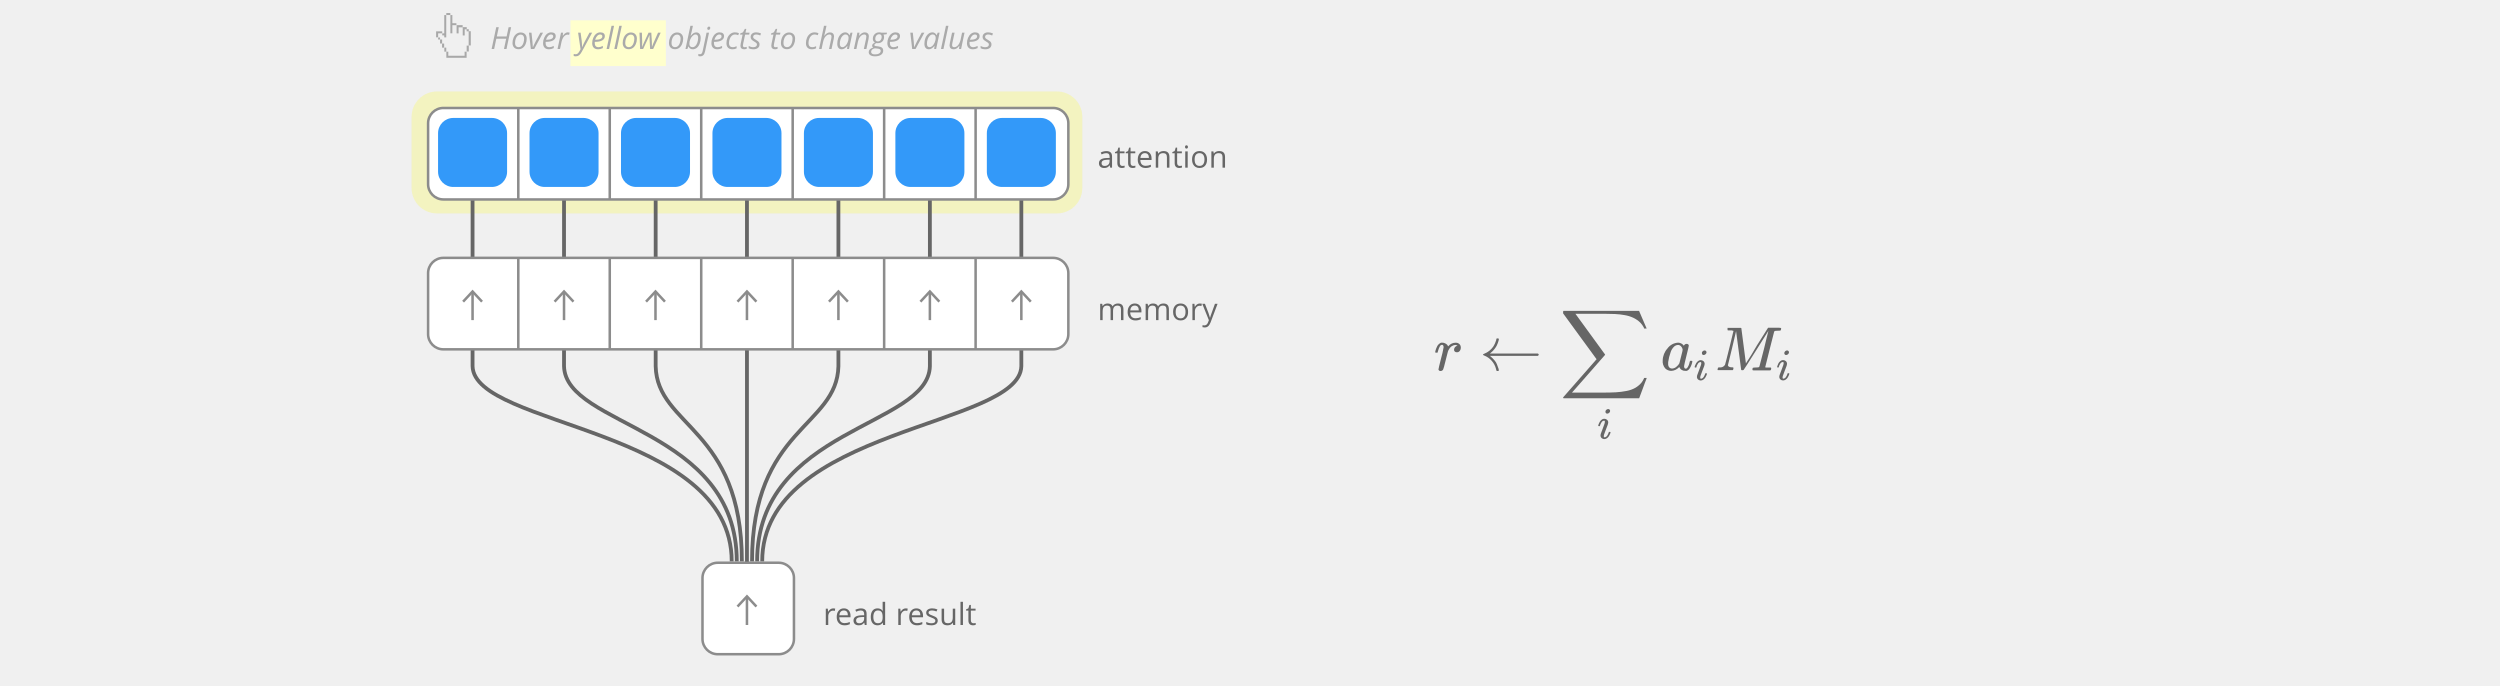
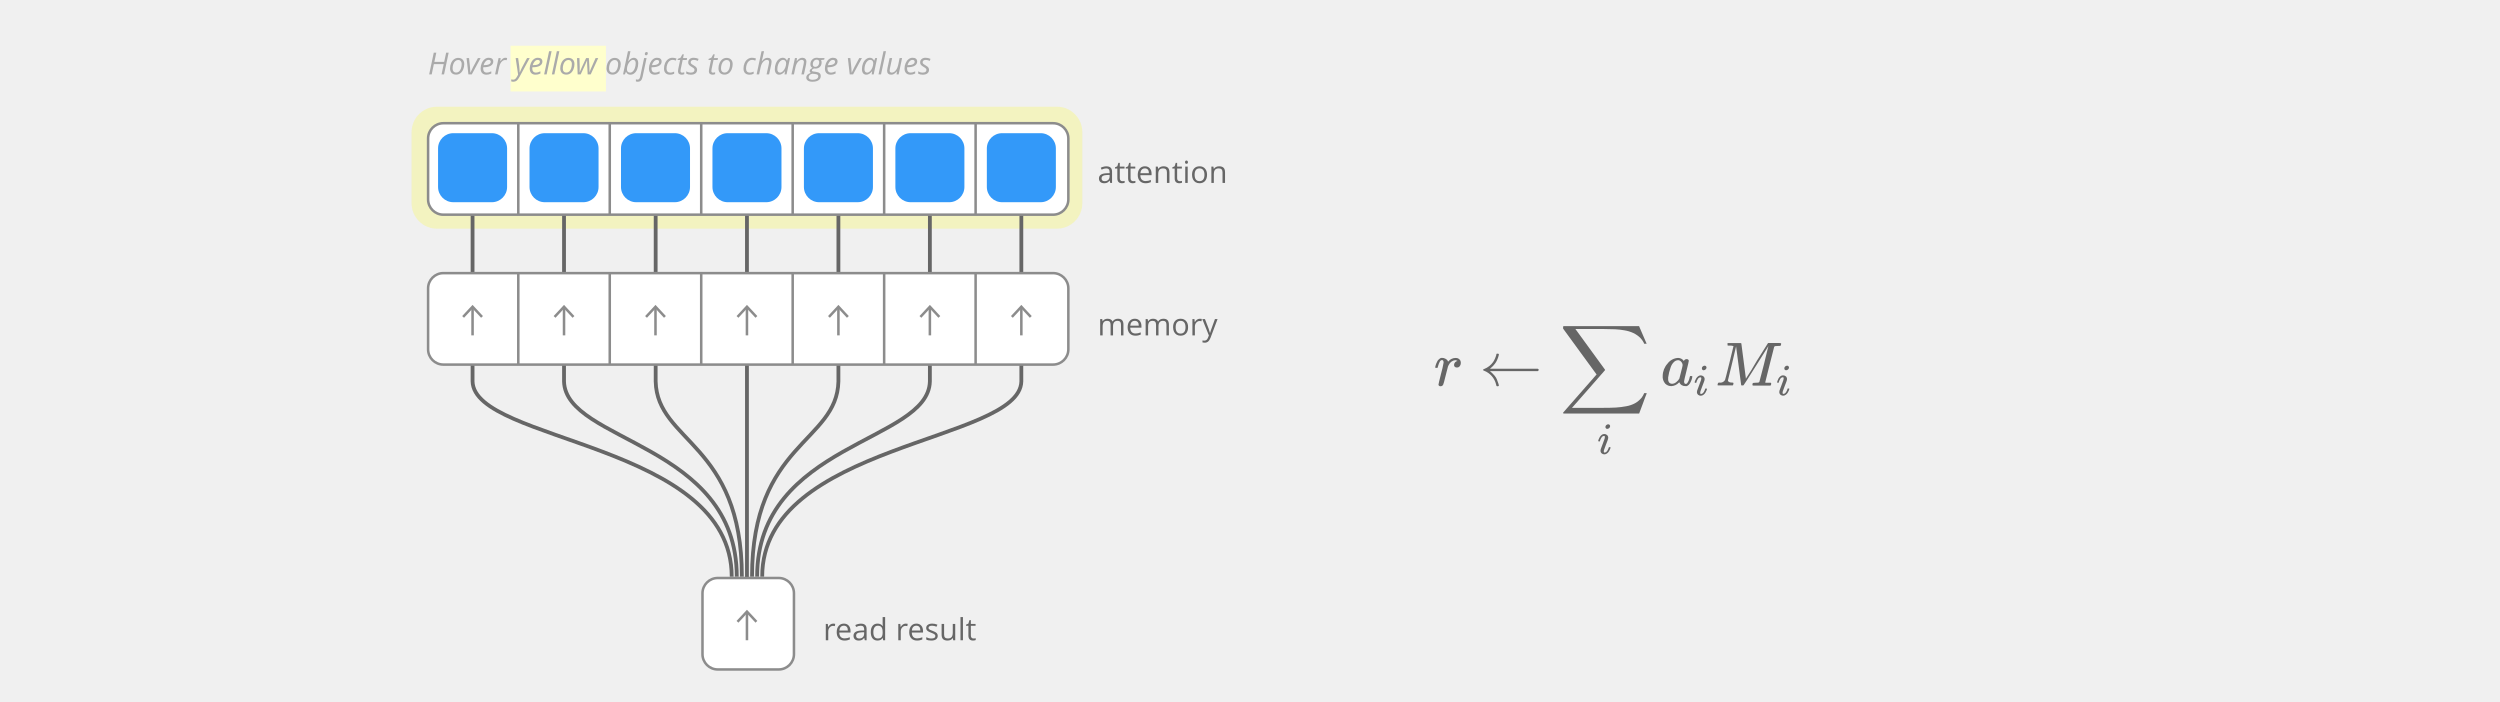
- <svg xmlns="http://www.w3.org/2000/svg" xmlns:xlink="http://www.w3.org/1999/xlink" id="background" width="984" height="270" viewBox="0 0 984 270">
+ <svg xmlns="http://www.w3.org/2000/svg" xmlns:xlink="http://www.w3.org/1999/xlink" id="background" width="984" height="276" viewBox="0 0 984 276">
  <defs>
    <symbol id="array-7" data-name="array-7" viewBox="0 0 253 37">
      <rect x="0.5" y="0.5" width="252" height="36" rx="6" ry="6" fill="#fff" stroke="#8c8c8c" stroke-miterlimit="10" />
      <line x1="36" y1="36.5" x2="36" y2="0.5" fill="none" stroke="#8c8c8c" stroke-miterlimit="10" />
      <line x1="72" y1="36.5" x2="72" y2="0.5" fill="none" stroke="#8c8c8c" stroke-miterlimit="10" />
      <line x1="108" y1="36.5" x2="108" y2="0.5" fill="none" stroke="#8c8c8c" stroke-miterlimit="10" />
      <line x1="144" y1="36.5" x2="144" y2="0.5" fill="none" stroke="#8c8c8c" stroke-miterlimit="10" />
      <line x1="180" y1="36.5" x2="180" y2="0.5" fill="none" stroke="#8c8c8c" stroke-miterlimit="10" />
      <line x1="216" y1="36.5" x2="216" y2="0.5" fill="none" stroke="#8c8c8c" stroke-miterlimit="10" />
    </symbol>
    <symbol id="array-1" data-name="array-1" viewBox="0 0 37 37">
      <rect x="0.5" y="0.5" width="36" height="36" rx="6" ry="6" fill="#fff" stroke="#8c8c8c" stroke-miterlimit="10" />
    </symbol>
    <symbol id="array-vector" data-name="array-vector" viewBox="0 0 36 36">
      <rect width="36" height="36" fill="#0080f7" opacity="0" />
      <g>
        <line x1="18" y1="24" x2="18" y2="13.08" fill="none" stroke="#8c8c8c" stroke-miterlimit="10" />
        <polygon points="22.09 16.4 21.36 17.08 18 13.47 14.64 17.08 13.91 16.4 18 12 22.09 16.4" fill="#8c8c8c" />
      </g>
    </symbol>
    <symbol id="array-positive-value" data-name="array-positive-value" viewBox="0 0 36 36">
      <rect width="36" height="36" fill="#0080f7" opacity="0" />
      <rect x="4.42" y="4.42" width="27.17" height="27.17" rx="6" ry="6" fill="#0080f7" opacity="0.8" />
    </symbol>
  </defs>
  <g id="_Group_" data-name="&lt;Group&gt;" opacity="0.2">
-     <rect x="162" y="36" width="264" height="48" rx="10" ry="10" opacity="0.04" />
-     <rect x="162" y="36" width="264" height="48" rx="10" ry="10" fill="#ff0" />
+     <rect x="162" y="42" width="264" height="48" rx="10" ry="10" opacity="0.04" />
+     <rect x="162" y="42" width="264" height="48" rx="10" ry="10" fill="#ff0" />
  </g>
  <g id="paths">
-     <path id="edge0" d="M186,78v66.12c0.56,24,102,24.22,102,76.88" fill="none" stroke="#666" stroke-miterlimit="10" stroke-width="1.5" />
-     <path id="edge1" d="M222,78v66.12c0.56,24,68,24.22,68,76.88" fill="none" stroke="#666" stroke-miterlimit="10" stroke-width="1.5" />
-     <path id="edge2" d="M258.07,78v66.12c0.56,24,33.93,24.22,33.93,76.88" fill="none" stroke="#666" stroke-miterlimit="10" stroke-width="1.5" />
-     <path id="edge3" d="M294,78V222" fill="none" stroke="#666" stroke-miterlimit="10" stroke-width="1.5" />
-     <path id="edge4" d="M330,78v66.12c-0.56,24-34,24.22-34,76.88" fill="none" stroke="#666" stroke-miterlimit="10" stroke-width="1.5" />
-     <path id="edge5" d="M366,78v66.12c-0.56,24-68,24.22-68,76.88" fill="none" stroke="#666" stroke-miterlimit="10" stroke-width="1.5" />
-     <path id="edge6" d="M402,78v66.12c-0.56,24-102,24.22-102,76.88" fill="none" stroke="#666" stroke-miterlimit="10" stroke-width="1.5" />
+     <path id="edge0" d="M186,84v66.12c0.56,24,102,24.22,102,76.88" fill="none" stroke="#666" stroke-miterlimit="10" stroke-width="1.5" />
+     <path id="edge1" d="M222,84v66.12c0.56,24,68,24.22,68,76.88" fill="none" stroke="#666" stroke-miterlimit="10" stroke-width="1.5" />
+     <path id="edge2" d="M258.07,84v66.12c0.56,24,33.93,24.22,33.93,76.88" fill="none" stroke="#666" stroke-miterlimit="10" stroke-width="1.5" />
+     <path id="edge3" d="M294,84V228" fill="none" stroke="#666" stroke-miterlimit="10" stroke-width="1.5" />
+     <path id="edge4" d="M330,84v66.12c-0.56,24-34,24.22-34,76.88" fill="none" stroke="#666" stroke-miterlimit="10" stroke-width="1.5" />
+     <path id="edge5" d="M366,84v66.12c-0.56,24-68,24.22-68,76.88" fill="none" stroke="#666" stroke-miterlimit="10" stroke-width="1.5" />
+     <path id="edge6" d="M402,84v66.12c-0.56,24-102,24.22-102,76.88" fill="none" stroke="#666" stroke-miterlimit="10" stroke-width="1.5" />
  </g>
-   <rect x="224.53" y="8" width="37.55" height="18" fill="#ffffcd" />
-   <use id="array-7-3" data-name="array-7" width="253" height="37" transform="translate(168 42)" xlink:href="#array-7" />
-   <use width="253" height="37" transform="translate(168 101)" xlink:href="#array-7" />
-   <use width="37" height="37" transform="translate(276 221)" xlink:href="#array-1" />
-   <text transform="translate(432 66)" font-size="12" fill="#666" font-family="Open Sans">attention</text>
-   <text transform="translate(193 19.28)" font-size="12" fill="#aaa" font-family="Open Sans" font-style="italic">Hover yellow objects to change values</text>
-   <text transform="translate(432 126)" font-size="12" fill="#666" font-family="Open Sans">memory</text>
-   <text transform="translate(324 246)" font-size="12" fill="#666" font-family="Open Sans">read result</text>
-   <use id="read-result" width="36" height="36" transform="translate(276 222)" xlink:href="#array-vector" />
+   <rect x="200.95" y="18" width="37.55" height="18" fill="#ffffcd" />
+   <use id="array-7-3" data-name="array-7" width="253" height="37" transform="translate(168 48)" xlink:href="#array-7" />
+   <use width="253" height="37" transform="translate(168 107)" xlink:href="#array-7" />
+   <use width="37" height="37" transform="translate(276 227)" xlink:href="#array-1" />
+   <text transform="translate(432 72)" font-size="12" fill="#666" font-family="Open Sans">attention</text>
+   <text transform="translate(168.42 29.28)" font-size="12" fill="#aaa" font-family="Open Sans" font-style="italic">Hover yellow objects to change values</text>
+   <text transform="translate(432 132)" font-size="12" fill="#666" font-family="Open Sans">memory</text>
+   <text transform="translate(324 252)" font-size="12" fill="#666" font-family="Open Sans">read result</text>
+   <use id="read-result" width="36" height="36" transform="translate(276 228)" xlink:href="#array-vector" />
  <g id="attention">
-     <use width="36" height="36" transform="translate(168 42)" xlink:href="#array-positive-value" />
-     <use width="36" height="36" transform="translate(204 42)" xlink:href="#array-positive-value" />
-     <use width="36" height="36" transform="translate(240 42)" xlink:href="#array-positive-value" />
-     <use width="36" height="36" transform="translate(276 42)" xlink:href="#array-positive-value" />
-     <use width="36" height="36" transform="translate(312 42)" xlink:href="#array-positive-value" />
-     <use width="36" height="36" transform="translate(348 42)" xlink:href="#array-positive-value" />
-     <use width="36" height="36" transform="translate(384 42)" xlink:href="#array-positive-value" />
+     <use width="36" height="36" transform="translate(168 48)" xlink:href="#array-positive-value" />
+     <use width="36" height="36" transform="translate(204 48)" xlink:href="#array-positive-value" />
+     <use width="36" height="36" transform="translate(240 48)" xlink:href="#array-positive-value" />
+     <use width="36" height="36" transform="translate(276 48)" xlink:href="#array-positive-value" />
+     <use width="36" height="36" transform="translate(312 48)" xlink:href="#array-positive-value" />
+     <use width="36" height="36" transform="translate(348 48)" xlink:href="#array-positive-value" />
+     <use width="36" height="36" transform="translate(384 48)" xlink:href="#array-positive-value" />
  </g>
  <g id="memory">
-     <use width="36" height="36" transform="translate(168 102)" xlink:href="#array-vector" />
-     <use width="36" height="36" transform="translate(204 102)" xlink:href="#array-vector" />
-     <use width="36" height="36" transform="translate(240 102)" xlink:href="#array-vector" />
-     <use width="36" height="36" transform="translate(276 102)" xlink:href="#array-vector" />
-     <use width="36" height="36" transform="translate(312 102)" xlink:href="#array-vector" />
-     <use width="36" height="36" transform="translate(348 102)" xlink:href="#array-vector" />
-     <use id="array-vector-17" data-name="array-vector" width="36" height="36" transform="translate(384 102)" xlink:href="#array-vector" />
+     <use width="36" height="36" transform="translate(168 108)" xlink:href="#array-vector" />
+     <use width="36" height="36" transform="translate(204 108)" xlink:href="#array-vector" />
+     <use width="36" height="36" transform="translate(240 108)" xlink:href="#array-vector" />
+     <use width="36" height="36" transform="translate(276 108)" xlink:href="#array-vector" />
+     <use width="36" height="36" transform="translate(312 108)" xlink:href="#array-vector" />
+     <use width="36" height="36" transform="translate(348 108)" xlink:href="#array-vector" />
+     <use id="array-vector-17" data-name="array-vector" width="36" height="36" transform="translate(384 108)" xlink:href="#array-vector" />
  </g>
-   <g id="LwC7Nw" opacity="0.3">
-     <g>
-       <path d="M174.06,13.12c0-.12,0-0.25,0-0.37s0-.27,0-0.41h-2.41v2.39h0.8V13.13h1.18l0.43,0v0.82h0.79v0.79h0.8V14.64q0-3.15,0-6.3,0-1.21,0-2.42h1.59V5.13h-1.59V5.91h-0.8v7.19h-0.79Zm5.62-3.2a0.59,0.59,0,0,1,0-.1c0-.2,0-0.39,0-0.59,0,0,0-.06,0-0.1h-1.59V5.94h-0.8v7.18h0.8V9.93h1.62s0,0.08,0,.12q0,1.48,0,3s0,0.09,0,.14h0.8V10.73h1.61v3.2h0.79V11.51l0.75,0s0,0,0,.07c0,0.19,0,.38,0,0.57s0,0.09,0,.14h0.72a0.07,0.07,0,0,1,.08.08c0,0.31,0,.63,0,0.94q0,2.24,0,4.48s0,0.07,0,.11h-0.79s0,0,0,.06q0,1.13,0,2.26s0,0.06,0,.08h-0.81v1.58h-6.4v-1.6h-0.8V18.74h-0.78a15,15,0,0,0,0,1.6h0.79v2.4c2.69,0,5.35,0,8,0,0-.13,0-0.25,0-0.36,0-.61,0-1.22,0-1.83a2,2,0,0,0,0-.21h0.71c0.07,0,.09,0,0.09-0.09,0-.59,0-1.17,0-1.76,0-.17,0-0.34,0-0.53l0.39,0h0.4V12.32h-0.8V11.54h-0.8V10.73h-1.61V9.93H180ZM174,17.14v1.6h0.69a0.09,0.09,0,0,0,.11-0.1c0-.43,0-0.85,0-1.28,0-.07,0-0.15,0-0.23h-0.8v-1.6h-0.81v-0.8h-0.77a3.55,3.55,0,0,0,0,.81h0.76s0,0.06,0,.09c0,0.18,0,.36,0,0.54s0,0.59,0,.89a0.06,0.06,0,0,0,.07.07H174Z" fill="#fff" />
-       <path d="M183.67,20.34s0-.06,0-0.08q0-1.13,0-2.26s0,0,0-.06h0.79s0-.07,0-0.11q0-2.24,0-4.48c0-.31,0-0.63,0-0.94a0.07,0.07,0,0,0-.08-0.08h-0.72c0-.05,0-0.1,0-0.14s0-.38,0-0.57c0,0,0-.07,0-0.07l-0.75,0v2.41h-0.79v-3.2h-1.61v2.39h-0.8s0-.09,0-0.14q0-1.48,0-3s0-.08,0-0.12h0l0.33,0h2.06v0.79h1.61v0.81h0.8v0.79h0.8v5.61h-0.4l-0.39,0c0,0.19,0,.36,0,0.53,0,0.59,0,1.17,0,1.76,0,0.07,0,.09-0.09.09h-0.71Z" />
-       <path d="M183.67,20.34a2,2,0,0,1,0,.21c0,0.61,0,1.22,0,1.83,0,0.11,0,.23,0,0.36-2.67,0-5.33,0-8,0v-2.4h-0.79a15,15,0,0,1,0-1.6h0.78v1.59h0.8v1.6h6.4V20.34h0.81Z" />
-       <path d="M175.65,5.91q0,1.21,0,2.43,0,3.15,0,6.3v0.09h-0.8V13.94h-0.79V13.11h0.79V5.93h0.8Z" />
-       <path d="M179.68,9.91h-1.62v3.2h-0.8V5.94h0.8V9.12h1.59s0,0.07,0,.1c0,0.2,0,.39,0,0.59a0.58,0.58,0,0,0,0,.1h0Z" />
-       <path d="M174,17.14h-0.73a0.06,0.06,0,0,1-.07-0.07c0-.3,0-0.59,0-0.89s0-.36,0-0.54c0,0,0-.05,0-0.09h-0.76a3.55,3.55,0,0,1,0-.81h0.77v0.8h0.81v1.6h0.8c0,0.08,0,.16,0,0.23,0,0.43,0,.85,0,1.28a0.09,0.09,0,0,1-.11.1H174v-1.6Z" />
-       <path d="M174.06,13.11l-0.43,0h-1.18v1.59h-0.8V12.34h2.41c0,0.14,0,.28,0,0.41s0,0.25,0,.37h0Z" />
-       <path d="M175.66,5.91V5.13h1.59V5.92h-1.59Z" />
-     </g>
-   </g>
-   <path d="M564.91,138.67a1.71,1.71,0,0,0,0-.2l0.12-.54a4.64,4.64,0,0,1,.25-0.76q0.15-.35.37-0.81a2.63,2.63,0,0,1,.49-0.74,5.53,5.53,0,0,1,.64-0.54,1.12,1.12,0,0,1,.81-0.22,2.59,2.59,0,0,1,1.26.3,3,3,0,0,1,.76.54,1.06,1.06,0,0,1,.27.49,0.26,0.26,0,0,0,.07.15,0.87,0.87,0,0,0,.2-0.17,3.63,3.63,0,0,1,2.74-1.28H573a1.93,1.93,0,0,1,1.78,1,2.34,2.34,0,0,1,.2.91,2,2,0,0,1-.32,1.18,1.53,1.53,0,0,1-.64.57,1.39,1.39,0,0,1-.62.1,1.12,1.12,0,0,1-.79-0.27,0.92,0.92,0,0,1-.3-0.72,1.6,1.6,0,0,1,1.38-1.58,1.88,1.88,0,0,0-.89-0.32,3.18,3.18,0,0,0-2.54,1.83,3.28,3.28,0,0,0-.37.81q-0.12.42-.84,3.28-0.84,3.45-1,3.68a1.1,1.1,0,0,1-1.06.67,0.84,0.84,0,0,1-.52-0.15,0.89,0.89,0,0,1-.27-0.3,0.37,0.37,0,0,1,0-.25q0-.32,1-4.24a42.9,42.9,0,0,0,1-4.37q0-1-.64-1a1.06,1.06,0,0,0-.89.69,7.17,7.17,0,0,0-.59,1.5,7,7,0,0,1-.27.89,0.82,0.82,0,0,1-.39,0h-0.35A0.41,0.41,0,0,1,564.91,138.67Z" fill="#666" />
-   <path d="M605.64,139.32v0.27a0.61,0.61,0,0,1-.37.49H586.43l0.42,0.35a6.74,6.74,0,0,1,.72.67q0.35,0.37.81,0.91a5,5,0,0,1,.81,1.38q0.35,0.84.64,1.75a2.77,2.77,0,0,1,.12.62q0,0.27-.49.27h-0.25a0.2,0.2,0,0,1-.15-0.1,1,1,0,0,1-.12-0.22,2.39,2.39,0,0,1-.1-0.47,7.53,7.53,0,0,0-1.68-3.21,7.61,7.61,0,0,0-3-2.1,1,1,0,0,1-.44-0.27,0.29,0.29,0,0,1,.1-0.25,1.64,1.64,0,0,1,.35-0.17,7.58,7.58,0,0,0,2.1-1.23,7.32,7.32,0,0,0,1.41-1.5,8.49,8.49,0,0,0,.79-1.46,12.1,12.1,0,0,0,.42-1.13l0.07-.42a1.82,1.82,0,0,1,.07-0.2,0.27,0.27,0,0,1,.12-0.1,0.76,0.76,0,0,1,.32,0q0.49,0,.49.27a2.77,2.77,0,0,1-.12.62,10.39,10.39,0,0,1-.62,1.7,7.12,7.12,0,0,1-.79,1.33q-0.42.54-.76,0.91a7.36,7.36,0,0,1-.74.69l-0.49.42h18.85a0.61,0.61,0,0,1,.37.49v-0.27Z" fill="#666" />
-   <path d="M615.36,122.37s5,0,14.93,0h14.85l1.43,3.33q1.46,3.4,1.55,3.6h-1L647,128.9a8.34,8.34,0,0,0-1.38-1.92,10.35,10.35,0,0,0-2.74-1.9,13.51,13.51,0,0,0-3.48-1.06,28.7,28.7,0,0,0-3.73-.42q-1.75-.07-4.51-0.1H620.08l0.2,0.27q11.42,15.62,11.47,15.76a0.22,0.22,0,0,1,0,.15l-6.51,7.45-6.51,7.4s1.74,0,5.21,0h3.48q2.2,0,3.16,0,3.36,0,5.43-.12a31.69,31.69,0,0,0,4.12-.52,11.36,11.36,0,0,0,3.48-1.21,9.25,9.25,0,0,0,2.54-2.15,7.82,7.82,0,0,0,1-1.78h1s-0.06.19-.17,0.52-0.32.86-.62,1.6-0.55,1.43-.76,2.07l-1.43,3.82-14.83,0q-14.85,0-14.93,0a0.21,0.21,0,0,1-.15-0.22,0.38,0.38,0,0,1,0-.15l13.15-15s-0.27-.39-0.81-1.11-1.41-1.91-2.59-3.55-2.25-3.11-3.21-4.39l-6.56-9,0-.37A0.8,0.8,0,0,1,615.36,122.37Z" fill="#666" />
-   <path d="M629.05,167.52a1.91,1.91,0,0,1,.16-0.54,8.37,8.37,0,0,1,.42-0.89,2.88,2.88,0,0,1,.77-0.89,1.58,1.58,0,0,1,1-.38,1.65,1.65,0,0,1,1.13.4,1.42,1.42,0,0,1,.47,1.08,3.38,3.38,0,0,1-.24,1q-0.24.68-.7,1.83t-0.73,2a2.86,2.86,0,0,0-.09.56q0,0.44.3,0.44a1.15,1.15,0,0,0,.33-0.05,1.19,1.19,0,0,0,.4-0.24,2.36,2.36,0,0,0,.47-0.61,5.07,5.07,0,0,0,.44-1,0.72,0.72,0,0,1,.09-0.24,0.64,0.64,0,0,1,.3,0q0.35,0,.35.17a1.91,1.91,0,0,1-.16.54,6.87,6.87,0,0,1-.44.89,2.91,2.91,0,0,1-.79.87,1.76,1.76,0,0,1-1.08.38,1.64,1.64,0,0,1-1-.37,1.37,1.37,0,0,1-.49-1.12,1.75,1.75,0,0,1,.09-0.56q0.09-.26.75-2t0.77-2.11a2.89,2.89,0,0,0,.12-0.68q0-.42-0.3-0.42h0a1.22,1.22,0,0,0-1,.58,4.06,4.06,0,0,0-.66,1.47l0,0.05a0.13,0.13,0,0,0,0,.05,0,0,0,0,1,0,0l-0.05,0h-0.45A0.29,0.29,0,0,1,629.05,167.52Zm2.84-5.46a1,1,0,0,1,.33-0.73A1.15,1.15,0,0,1,633,161a0.71,0.71,0,0,1,.52.21,0.77,0.77,0,0,1,.23.52,1,1,0,0,1-.35.73,1.17,1.17,0,0,1-.77.35,0.79,0.79,0,0,1-.49-0.17A0.72,0.72,0,0,1,631.9,162.06Z" fill="#666" />
-   <path d="M662.29,137.66a2.23,2.23,0,0,0-.12-0.54,2.35,2.35,0,0,0-.57-0.86,1.58,1.58,0,0,0-1.13-.49,2.37,2.37,0,0,0-1.65.76,5.16,5.16,0,0,0-1.23,2,19.7,19.7,0,0,0-1,4v0.27a1.32,1.32,0,0,1,0,.3,2.07,2.07,0,0,0,.44,1.53,1.59,1.59,0,0,0,1.06.44,2.79,2.79,0,0,0,1.85-.81A4.15,4.15,0,0,0,661,143q0-.1.67-2.64T662.29,137.66Zm-7.85,4.22a7.29,7.29,0,0,1,1.88-4.74,5.52,5.52,0,0,1,4.22-2.27,2.8,2.8,0,0,1,2.22,1.21,1.23,1.23,0,0,1,1.13-.74,0.88,0.88,0,0,1,.57.2,0.61,0.61,0,0,1,.25.49q0,0.32-.91,3.95t-0.94,4.1a1.32,1.32,0,0,0,.17.81,0.72,0.72,0,0,0,.52.22,1.07,1.07,0,0,0,.49-0.22,5.59,5.59,0,0,0,1-2.37,0.92,0.92,0,0,1,.25-0.52,0.72,0.72,0,0,1,.25,0h0.1q0.47,0,.47.22a3.91,3.91,0,0,1-.12.67,7.74,7.74,0,0,1-.49,1.33,4.2,4.2,0,0,1-.79,1.23,2.44,2.44,0,0,1-.79.52,2.63,2.63,0,0,1-.59,0,2.52,2.52,0,0,1-1.41-.37,1.89,1.89,0,0,1-.74-0.76L661,144.5s0,0-.1,0l-0.1.1a4.33,4.33,0,0,1-3,1.38,3.37,3.37,0,0,1-2.39-1A4.16,4.16,0,0,1,654.44,141.88Z" fill="#666" />
-   <path d="M667,144.45a1.91,1.91,0,0,1,.16-0.54,8.37,8.37,0,0,1,.42-0.89,2.88,2.88,0,0,1,.77-0.89,1.58,1.58,0,0,1,1-.38,1.65,1.65,0,0,1,1.13.4,1.42,1.42,0,0,1,.47,1.08,3.38,3.38,0,0,1-.24,1q-0.24.68-.7,1.83t-0.73,2a2.86,2.86,0,0,0-.09.56q0,0.44.3,0.44a1.15,1.15,0,0,0,.33-0.05,1.19,1.19,0,0,0,.4-0.24,2.36,2.36,0,0,0,.47-0.61,5.07,5.07,0,0,0,.44-1,0.72,0.72,0,0,1,.09-0.24,0.64,0.64,0,0,1,.3,0q0.35,0,.35.17a1.91,1.91,0,0,1-.16.54,6.87,6.87,0,0,1-.44.89,2.91,2.91,0,0,1-.79.87,1.76,1.76,0,0,1-1.08.38,1.64,1.64,0,0,1-1-.37,1.37,1.37,0,0,1-.49-1.12,1.75,1.75,0,0,1,.09-0.56q0.09-.26.75-2t0.77-2.11a2.89,2.89,0,0,0,.12-0.68q0-.42-0.3-0.42h0a1.22,1.22,0,0,0-1,.58,4.06,4.06,0,0,0-.66,1.47l0,0.05a0.13,0.13,0,0,0,0,.05,0,0,0,0,1,0,0l-0.05,0h-0.45A0.29,0.29,0,0,1,667,144.45Zm2.84-5.46a1,1,0,0,1,.33-0.73,1.15,1.15,0,0,1,.77-0.33,0.71,0.71,0,0,1,.52.21,0.77,0.77,0,0,1,.23.52,1,1,0,0,1-.35.73,1.17,1.17,0,0,1-.77.35,0.79,0.79,0,0,1-.49-0.17A0.72,0.72,0,0,1,669.89,139Z" fill="#666" />
-   <path d="M682.3,130.24a2.69,2.69,0,0,0-1.41-.2,7.1,7.1,0,0,1-.76,0,0.21,0.21,0,0,1-.17-0.25s0-.11,0-0.27l0-.17a0.74,0.74,0,0,0,0-.12,0.43,0.43,0,0,1,0-.12q0-.1,0-0.07s0,0,.1,0a0.13,0.13,0,0,1,.12,0,0.35,0.35,0,0,0,.2,0l0.3,0h0.74l1.11,0H685a0.49,0.49,0,0,1,.39.12q0,0.1.91,7l0.89,6.88,0.57-.91q0.59-.89,1.58-2.47L691.5,136q4.32-6.88,4.37-6.93l0.07-.07L696,129l0.15,0h3.36a6,6,0,0,0,.72,0q0.84,0,.84.27a2,2,0,0,1-.07.42q-0.07.3-.07,0.32a1.46,1.46,0,0,1-.91.15,11,11,0,0,0-1.26.07,0.71,0.71,0,0,0-.44.27q-0.07.12-1.78,7t-1.73,6.93a0.2,0.2,0,0,0,0,.12l0.17,0.1a0.79,0.79,0,0,0,.42,0,4,4,0,0,1,.81,0H697a0.89,0.89,0,0,1,.15.27,1.63,1.63,0,0,1-.17.74,0.54,0.54,0,0,1-.39.12l-1,0q-0.89,0-2.27,0h-2.27a7.28,7.28,0,0,0-.86,0q-0.42,0-.42-0.25s0-.15,0-0.35a0.77,0.77,0,0,1,.2-0.44,2,2,0,0,1,.57-0.07q0.67,0,1.48-.07a0.66,0.66,0,0,0,.47-0.3q0-.1.94-3.6t1.75-7l0.86-3.48-4.79,7.62q-4.84,7.7-5,7.82l-0.1,0a0.8,0.8,0,0,1-.39.07,0.44,0.44,0,0,1-.44-0.17q0-.1-1-7.65l-1-7.57L681.75,137q-1.65,6.56-1.65,6.78,0.15,0.81,1.78.81h0.25a0.48,0.48,0,0,1,.17.22,1.15,1.15,0,0,1-.07.44,0.77,0.77,0,0,1-.2.44,1.17,1.17,0,0,1-.27,0h-0.3l-0.84,0q-0.59,0-1.58,0l-1.53,0-0.91,0a1.33,1.33,0,0,1-.47,0,0.22,0.22,0,0,1-.1-0.22,2.62,2.62,0,0,1,.07-0.35,1.5,1.5,0,0,1,.12-0.37,0.58,0.58,0,0,1,.54-0.15,2.18,2.18,0,0,0,2.2-1q0.1-.15,1.7-6.61T682.3,130.24Z" fill="#666" />
-   <path d="M699.46,144.45a1.91,1.91,0,0,1,.16-0.54A8.39,8.39,0,0,1,700,143a2.88,2.88,0,0,1,.77-0.89,1.58,1.58,0,0,1,1-.38,1.65,1.65,0,0,1,1.13.4,1.42,1.42,0,0,1,.47,1.08,3.38,3.38,0,0,1-.24,1q-0.24.68-.7,1.83t-0.73,2a2.86,2.86,0,0,0-.09.56q0,0.44.3,0.44a1.15,1.15,0,0,0,.33-0.05,1.19,1.19,0,0,0,.4-0.24,2.36,2.36,0,0,0,.47-0.61,5.06,5.06,0,0,0,.44-1,0.72,0.72,0,0,1,.09-0.24,0.64,0.64,0,0,1,.3,0q0.35,0,.35.17a1.91,1.91,0,0,1-.16.54,6.87,6.87,0,0,1-.44.89,2.91,2.91,0,0,1-.79.87,1.76,1.76,0,0,1-1.08.38,1.64,1.64,0,0,1-1-.37,1.37,1.37,0,0,1-.49-1.12,1.75,1.75,0,0,1,.09-0.56q0.09-.26.75-2t0.77-2.11a2.89,2.89,0,0,0,.12-0.68q0-.42-0.3-0.42h0a1.22,1.22,0,0,0-1,.58,4.06,4.06,0,0,0-.66,1.47l0,0.05a0.13,0.13,0,0,0,0,.05,0,0,0,0,1,0,0l-0.05,0h-0.45A0.29,0.29,0,0,1,699.46,144.45Zm2.84-5.46a1,1,0,0,1,.33-0.73,1.15,1.15,0,0,1,.77-0.33,0.71,0.71,0,0,1,.52.21,0.77,0.77,0,0,1,.23.52,1,1,0,0,1-.35.73,1.17,1.17,0,0,1-.77.35,0.79,0.79,0,0,1-.49-0.17A0.72,0.72,0,0,1,702.31,139Z" fill="#666" />
+   <path d="M564.91,144.67a1.71,1.71,0,0,0,0-.2l0.12-.54a4.64,4.64,0,0,1,.25-0.76q0.15-.35.37-0.81a2.63,2.63,0,0,1,.49-0.74,5.53,5.53,0,0,1,.64-0.54,1.12,1.12,0,0,1,.81-0.22,2.59,2.59,0,0,1,1.26.3,3,3,0,0,1,.76.54,1.06,1.06,0,0,1,.27.49,0.26,0.26,0,0,0,.07.15,0.87,0.87,0,0,0,.2-0.17,3.63,3.63,0,0,1,2.74-1.28H573a1.93,1.93,0,0,1,1.78,1,2.34,2.34,0,0,1,.2.91,2,2,0,0,1-.32,1.18,1.53,1.53,0,0,1-.64.57,1.39,1.39,0,0,1-.62.1,1.12,1.12,0,0,1-.79-0.27,0.92,0.92,0,0,1-.3-0.72,1.6,1.6,0,0,1,1.38-1.58,1.88,1.88,0,0,0-.89-0.32,3.18,3.18,0,0,0-2.54,1.83,3.28,3.28,0,0,0-.37.81q-0.12.42-.84,3.28-0.84,3.45-1,3.68a1.1,1.1,0,0,1-1.06.67,0.84,0.84,0,0,1-.52-0.15,0.89,0.89,0,0,1-.27-0.3,0.37,0.37,0,0,1,0-.25q0-.32,1-4.24a42.9,42.9,0,0,0,1-4.37q0-1-.64-1a1.06,1.06,0,0,0-.89.69,7.17,7.17,0,0,0-.59,1.5,7,7,0,0,1-.27.89,0.82,0.82,0,0,1-.39,0h-0.35A0.41,0.41,0,0,1,564.91,144.67Z" fill="#666" />
+   <path d="M605.64,145.32v0.27a0.61,0.61,0,0,1-.37.49H586.43l0.42,0.35a6.74,6.74,0,0,1,.72.67q0.35,0.37.81,0.91a5,5,0,0,1,.81,1.38q0.35,0.84.64,1.75a2.77,2.77,0,0,1,.12.62q0,0.27-.49.27h-0.25a0.2,0.2,0,0,1-.15-0.1,1,1,0,0,1-.12-0.22,2.39,2.39,0,0,1-.1-0.47,7.53,7.53,0,0,0-1.68-3.21,7.61,7.61,0,0,0-3-2.1,1,1,0,0,1-.44-0.27,0.29,0.29,0,0,1,.1-0.25,1.64,1.64,0,0,1,.35-0.17,7.58,7.58,0,0,0,2.1-1.23,7.32,7.32,0,0,0,1.41-1.5,8.49,8.49,0,0,0,.79-1.46,12.1,12.1,0,0,0,.42-1.13l0.07-.42a1.82,1.82,0,0,1,.07-0.2,0.27,0.27,0,0,1,.12-0.1,0.76,0.76,0,0,1,.32,0q0.49,0,.49.27a2.77,2.77,0,0,1-.12.62,10.39,10.39,0,0,1-.62,1.7,7.12,7.12,0,0,1-.79,1.33q-0.42.54-.76,0.91a7.36,7.36,0,0,1-.74.69l-0.49.42h18.85a0.61,0.61,0,0,1,.37.49v-0.27Z" fill="#666" />
+   <path d="M615.36,128.37s5,0,14.93,0h14.85l1.43,3.33q1.46,3.4,1.55,3.6h-1L647,134.9a8.34,8.34,0,0,0-1.38-1.92,10.35,10.35,0,0,0-2.74-1.9,13.51,13.51,0,0,0-3.48-1.06,28.7,28.7,0,0,0-3.73-.42q-1.75-.07-4.51-0.1H620.08l0.2,0.27q11.42,15.62,11.47,15.76a0.22,0.22,0,0,1,0,.15l-6.51,7.45-6.51,7.4s1.74,0,5.21,0h3.48q2.2,0,3.16,0,3.36,0,5.43-.12a31.69,31.69,0,0,0,4.12-.52,11.36,11.36,0,0,0,3.48-1.21,9.25,9.25,0,0,0,2.54-2.15,7.82,7.82,0,0,0,1-1.78h1s-0.06.19-.17,0.52-0.32.86-.62,1.6-0.55,1.43-.76,2.07l-1.43,3.82-14.83,0q-14.85,0-14.93,0a0.21,0.21,0,0,1-.15-0.22,0.38,0.38,0,0,1,0-.15l13.15-15s-0.27-.39-0.81-1.11-1.41-1.91-2.59-3.55-2.25-3.11-3.21-4.39l-6.56-9,0-.37A0.8,0.8,0,0,1,615.36,128.37Z" fill="#666" />
+   <path d="M629.05,173.52a1.91,1.91,0,0,1,.16-0.54,8.37,8.37,0,0,1,.42-0.89,2.88,2.88,0,0,1,.77-0.89,1.58,1.58,0,0,1,1-.38,1.65,1.65,0,0,1,1.13.4,1.42,1.42,0,0,1,.47,1.08,3.38,3.38,0,0,1-.24,1q-0.24.68-.7,1.83t-0.73,2a2.86,2.86,0,0,0-.09.56q0,0.44.3,0.44a1.15,1.15,0,0,0,.33-0.05,1.19,1.19,0,0,0,.4-0.24,2.36,2.36,0,0,0,.47-0.61,5.07,5.07,0,0,0,.44-1,0.72,0.72,0,0,1,.09-0.24,0.64,0.64,0,0,1,.3,0q0.35,0,.35.17a1.91,1.91,0,0,1-.16.54,6.87,6.87,0,0,1-.44.89,2.91,2.91,0,0,1-.79.87,1.76,1.76,0,0,1-1.08.38,1.64,1.64,0,0,1-1-.37,1.37,1.37,0,0,1-.49-1.12,1.75,1.75,0,0,1,.09-0.56q0.09-.26.75-2t0.77-2.11a2.89,2.89,0,0,0,.12-0.68q0-.42-0.3-0.42h0a1.22,1.22,0,0,0-1,.58,4.06,4.06,0,0,0-.66,1.47l0,0.05a0.13,0.13,0,0,0,0,.05,0,0,0,0,1,0,0l-0.05,0h-0.45A0.29,0.29,0,0,1,629.05,173.52Zm2.84-5.46a1,1,0,0,1,.33-0.73A1.15,1.15,0,0,1,633,167a0.71,0.71,0,0,1,.52.21,0.77,0.77,0,0,1,.23.52,1,1,0,0,1-.35.73,1.17,1.17,0,0,1-.77.35,0.79,0.79,0,0,1-.49-0.17A0.72,0.72,0,0,1,631.9,168.06Z" fill="#666" />
+   <path d="M662.29,143.66a2.23,2.23,0,0,0-.12-0.54,2.35,2.35,0,0,0-.57-0.86,1.58,1.58,0,0,0-1.13-.49,2.37,2.37,0,0,0-1.65.76,5.16,5.16,0,0,0-1.23,2,19.7,19.7,0,0,0-1,4v0.27a1.32,1.32,0,0,1,0,.3,2.07,2.07,0,0,0,.44,1.53,1.59,1.59,0,0,0,1.06.44,2.79,2.79,0,0,0,1.85-.81A4.15,4.15,0,0,0,661,149q0-.1.67-2.64T662.29,143.66Zm-7.85,4.22a7.29,7.29,0,0,1,1.88-4.74,5.52,5.52,0,0,1,4.22-2.27,2.8,2.8,0,0,1,2.22,1.21,1.23,1.23,0,0,1,1.13-.74,0.88,0.88,0,0,1,.57.2,0.61,0.61,0,0,1,.25.49q0,0.32-.91,3.95t-0.94,4.1a1.32,1.32,0,0,0,.17.81,0.72,0.72,0,0,0,.52.22,1.07,1.07,0,0,0,.49-0.22,5.59,5.59,0,0,0,1-2.37,0.92,0.92,0,0,1,.25-0.52,0.72,0.72,0,0,1,.25,0h0.1q0.47,0,.47.22a3.91,3.91,0,0,1-.12.67,7.74,7.74,0,0,1-.49,1.33,4.2,4.2,0,0,1-.79,1.23,2.44,2.44,0,0,1-.79.52,2.63,2.63,0,0,1-.59,0,2.52,2.52,0,0,1-1.41-.37,1.89,1.89,0,0,1-.74-0.76L661,150.5s0,0-.1,0l-0.1.1a4.33,4.33,0,0,1-3,1.38,3.37,3.37,0,0,1-2.39-1A4.16,4.16,0,0,1,654.44,147.88Z" fill="#666" />
+   <path d="M667,150.45a1.91,1.91,0,0,1,.16-0.54,8.37,8.37,0,0,1,.42-0.89,2.88,2.88,0,0,1,.77-0.89,1.58,1.58,0,0,1,1-.38,1.65,1.65,0,0,1,1.13.4,1.42,1.42,0,0,1,.47,1.08,3.38,3.38,0,0,1-.24,1q-0.24.68-.7,1.83t-0.73,2a2.86,2.86,0,0,0-.09.56q0,0.44.3,0.44a1.15,1.15,0,0,0,.33-0.05,1.19,1.19,0,0,0,.4-0.24,2.36,2.36,0,0,0,.47-0.61,5.07,5.07,0,0,0,.44-1,0.72,0.72,0,0,1,.09-0.24,0.64,0.64,0,0,1,.3,0q0.35,0,.35.17a1.91,1.91,0,0,1-.16.54,6.87,6.87,0,0,1-.44.89,2.91,2.91,0,0,1-.79.87,1.76,1.76,0,0,1-1.08.38,1.64,1.64,0,0,1-1-.37,1.37,1.37,0,0,1-.49-1.12,1.75,1.75,0,0,1,.09-0.56q0.09-.26.75-2t0.77-2.11a2.89,2.89,0,0,0,.12-0.68q0-.42-0.3-0.42h0a1.22,1.22,0,0,0-1,.58,4.06,4.06,0,0,0-.66,1.47l0,0.05a0.13,0.13,0,0,0,0,.05,0,0,0,0,1,0,0l-0.05,0h-0.45A0.29,0.29,0,0,1,667,150.45Zm2.84-5.46a1,1,0,0,1,.33-0.73,1.15,1.15,0,0,1,.77-0.33,0.71,0.71,0,0,1,.52.21,0.77,0.77,0,0,1,.23.52,1,1,0,0,1-.35.73,1.17,1.17,0,0,1-.77.35,0.79,0.79,0,0,1-.49-0.17A0.72,0.72,0,0,1,669.89,145Z" fill="#666" />
+   <path d="M682.3,136.24a2.69,2.69,0,0,0-1.41-.2,7.1,7.1,0,0,1-.76,0,0.21,0.21,0,0,1-.17-0.25s0-.11,0-0.27l0-.17a0.74,0.74,0,0,0,0-.12,0.43,0.43,0,0,1,0-.12q0-.1,0-0.07s0,0,.1,0a0.13,0.13,0,0,1,.12,0,0.35,0.35,0,0,0,.2,0l0.3,0h0.74l1.11,0H685a0.49,0.49,0,0,1,.39.12q0,0.1.91,7l0.89,6.88,0.57-.91q0.59-.89,1.58-2.47L691.5,142q4.32-6.88,4.37-6.93l0.07-.07L696,135l0.15,0h3.36a6,6,0,0,0,.72,0q0.84,0,.84.27a2,2,0,0,1-.07.42q-0.07.3-.07,0.32a1.46,1.46,0,0,1-.91.15,11,11,0,0,0-1.26.07,0.71,0.71,0,0,0-.44.27q-0.07.12-1.78,7t-1.73,6.93a0.2,0.2,0,0,0,0,.12l0.17,0.1a0.79,0.79,0,0,0,.42,0,4,4,0,0,1,.81,0H697a0.89,0.89,0,0,1,.15.27,1.63,1.63,0,0,1-.17.74,0.54,0.54,0,0,1-.39.12l-1,0q-0.89,0-2.27,0h-2.27a7.28,7.28,0,0,0-.86,0q-0.42,0-.42-0.25s0-.15,0-0.35a0.77,0.77,0,0,1,.2-0.44,2,2,0,0,1,.57-0.07q0.67,0,1.48-.07a0.66,0.66,0,0,0,.47-0.3q0-.1.94-3.6t1.75-7l0.86-3.48-4.79,7.62q-4.84,7.7-5,7.82l-0.1,0a0.8,0.8,0,0,1-.39.07,0.44,0.44,0,0,1-.44-0.17q0-.1-1-7.65l-1-7.57L681.75,143q-1.65,6.56-1.65,6.78,0.15,0.81,1.78.81h0.25a0.48,0.48,0,0,1,.17.22,1.15,1.15,0,0,1-.07.44,0.77,0.77,0,0,1-.2.44,1.17,1.17,0,0,1-.27,0h-0.3l-0.84,0q-0.59,0-1.58,0l-1.53,0-0.91,0a1.33,1.33,0,0,1-.47,0,0.22,0.22,0,0,1-.1-0.22,2.62,2.62,0,0,1,.07-0.35,1.5,1.5,0,0,1,.12-0.37,0.58,0.58,0,0,1,.54-0.15,2.18,2.18,0,0,0,2.2-1q0.1-.15,1.7-6.61T682.3,136.24Z" fill="#666" />
+   <path d="M699.46,150.45a1.91,1.91,0,0,1,.16-0.54A8.39,8.39,0,0,1,700,149a2.88,2.88,0,0,1,.77-0.89,1.58,1.58,0,0,1,1-.38,1.65,1.65,0,0,1,1.13.4,1.42,1.42,0,0,1,.47,1.08,3.38,3.38,0,0,1-.24,1q-0.24.68-.7,1.83t-0.73,2a2.86,2.86,0,0,0-.09.56q0,0.44.3,0.44a1.15,1.15,0,0,0,.33-0.05,1.19,1.19,0,0,0,.4-0.24,2.36,2.36,0,0,0,.47-0.61,5.06,5.06,0,0,0,.44-1,0.72,0.72,0,0,1,.09-0.24,0.64,0.64,0,0,1,.3,0q0.35,0,.35.17a1.91,1.91,0,0,1-.16.54,6.87,6.87,0,0,1-.44.89,2.91,2.91,0,0,1-.79.87,1.76,1.76,0,0,1-1.08.38,1.64,1.64,0,0,1-1-.37,1.37,1.37,0,0,1-.49-1.12,1.75,1.75,0,0,1,.09-0.56q0.09-.26.75-2t0.77-2.11a2.89,2.89,0,0,0,.12-0.68q0-.42-0.3-0.42h0a1.22,1.22,0,0,0-1,.58,4.06,4.06,0,0,0-.66,1.47l0,0.05a0.13,0.13,0,0,0,0,.05,0,0,0,0,1,0,0l-0.05,0h-0.45A0.29,0.29,0,0,1,699.46,150.45Zm2.84-5.46a1,1,0,0,1,.33-0.73,1.15,1.15,0,0,1,.77-0.33,0.71,0.71,0,0,1,.52.21,0.77,0.77,0,0,1,.23.52,1,1,0,0,1-.35.73,1.17,1.17,0,0,1-.77.35,0.79,0.79,0,0,1-.49-0.17A0.72,0.72,0,0,1,702.31,145Z" fill="#666" />
</svg>
